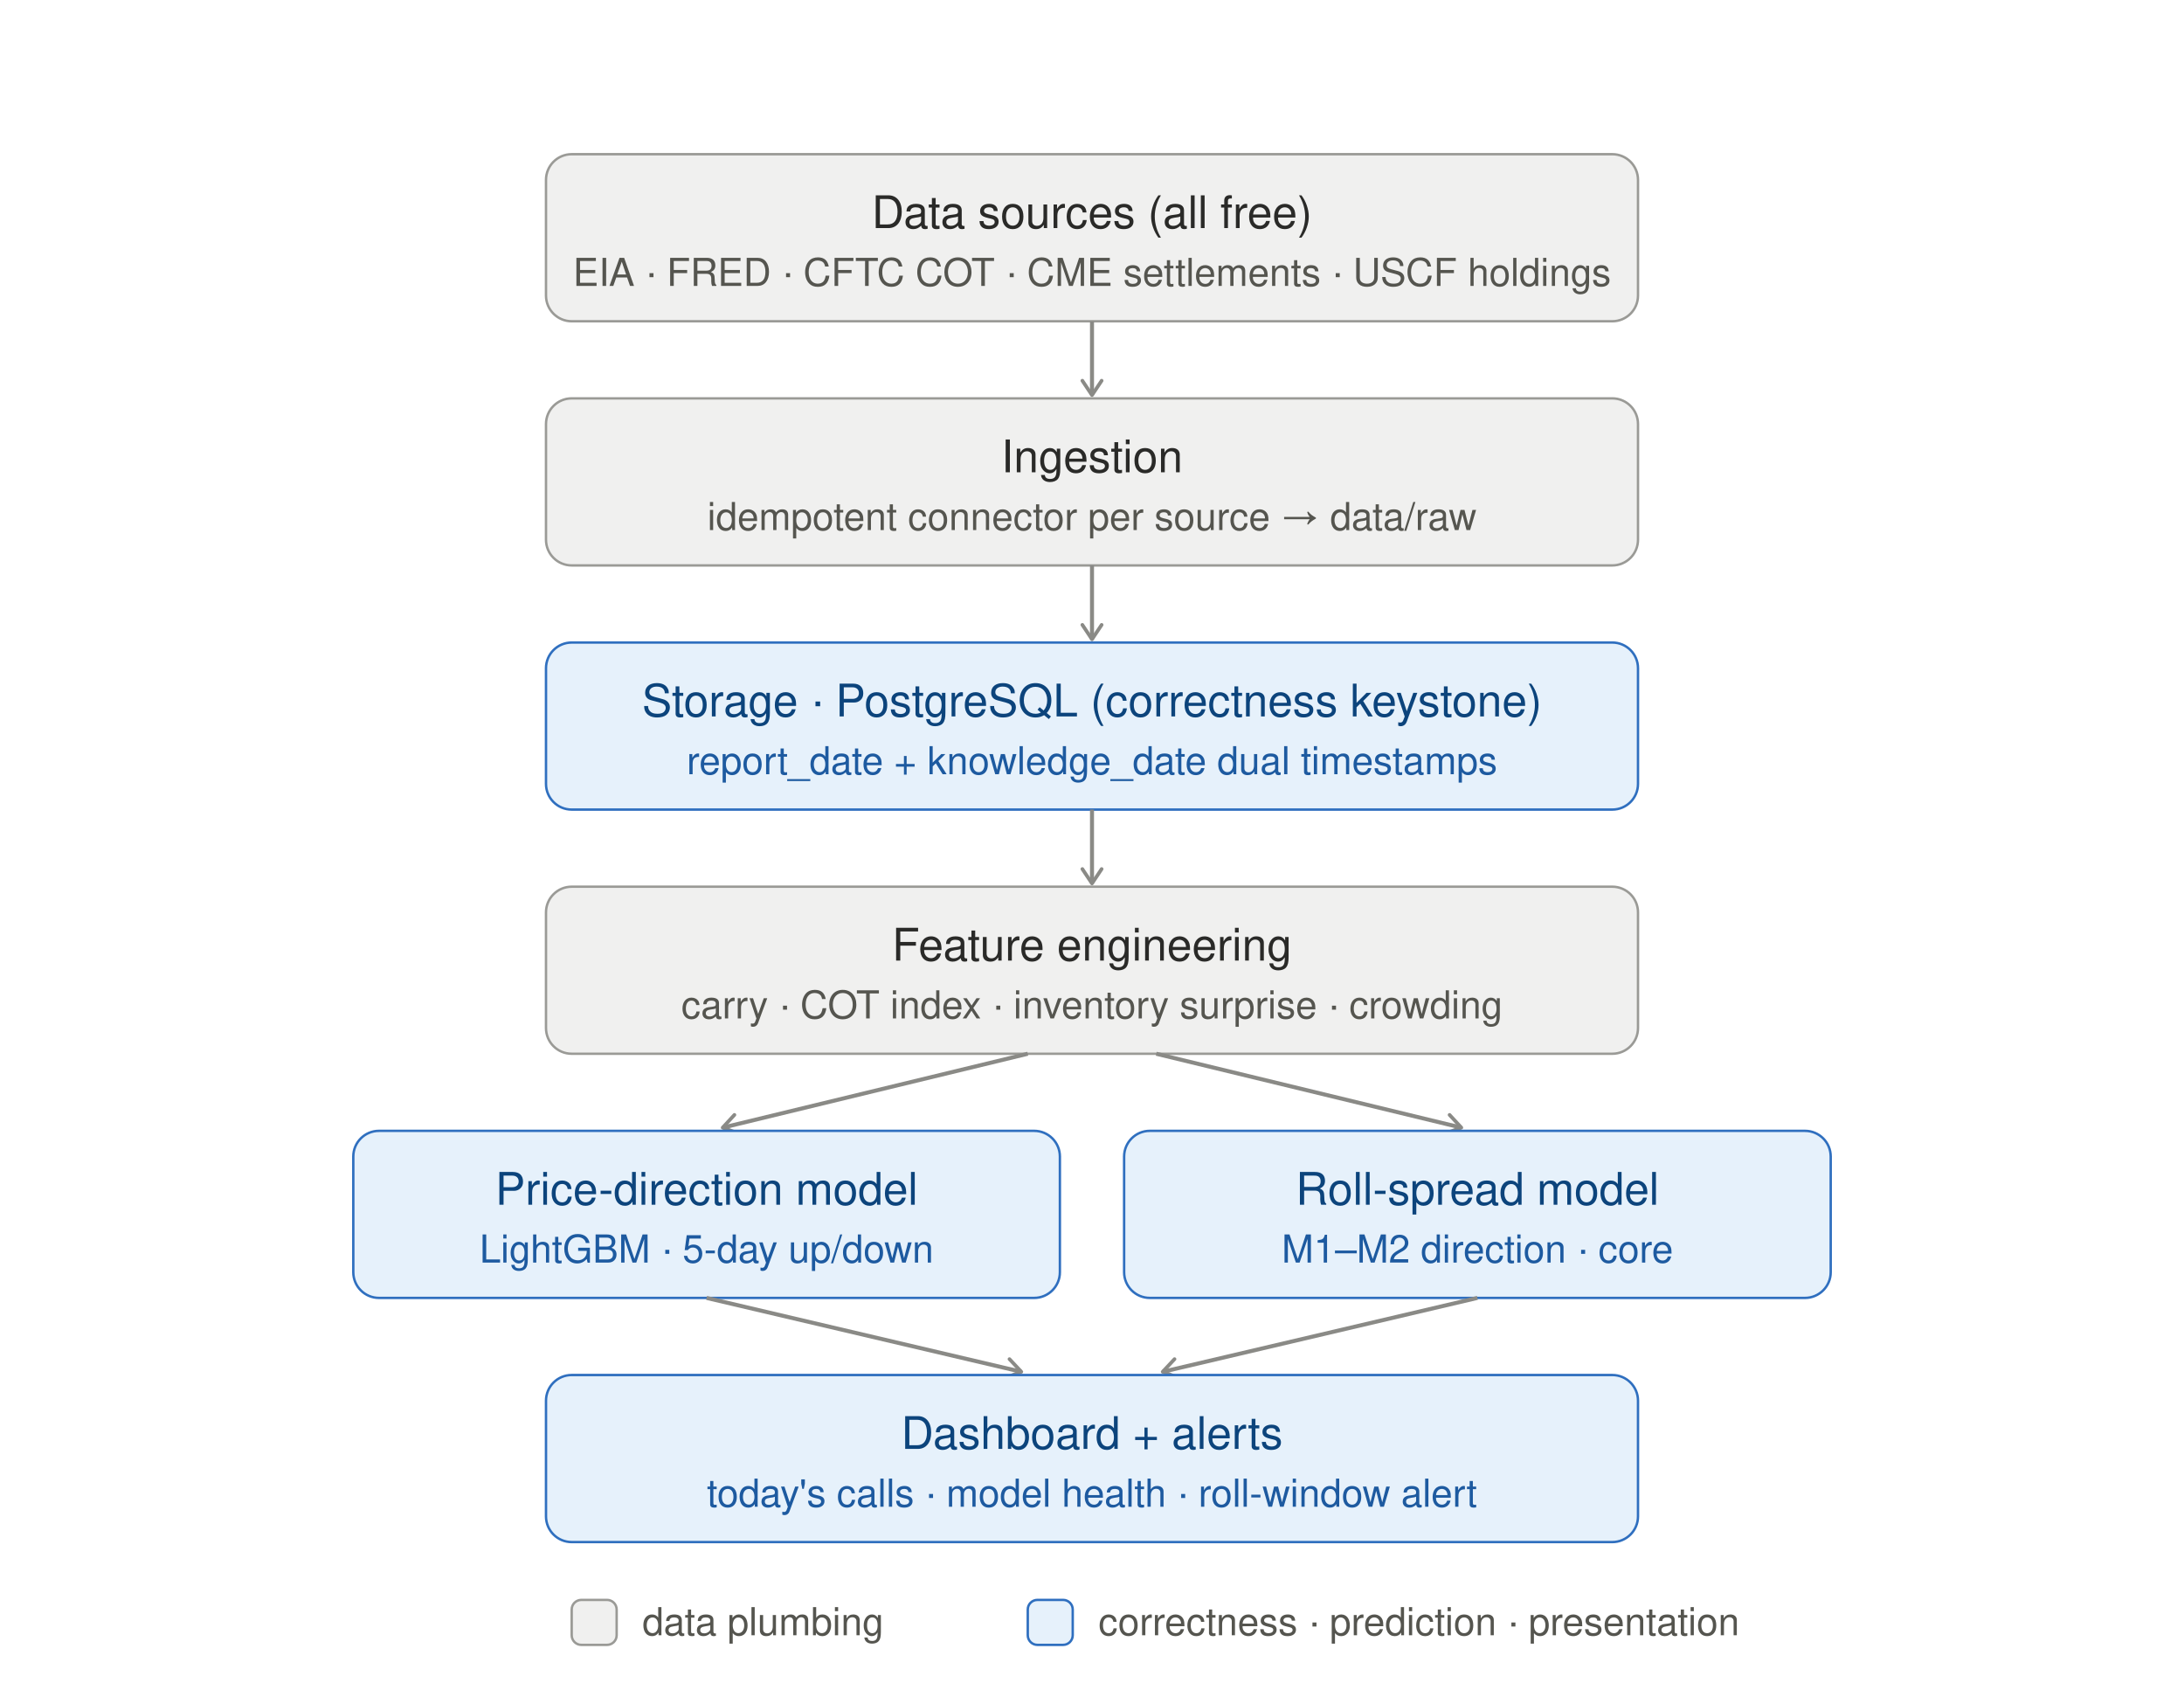
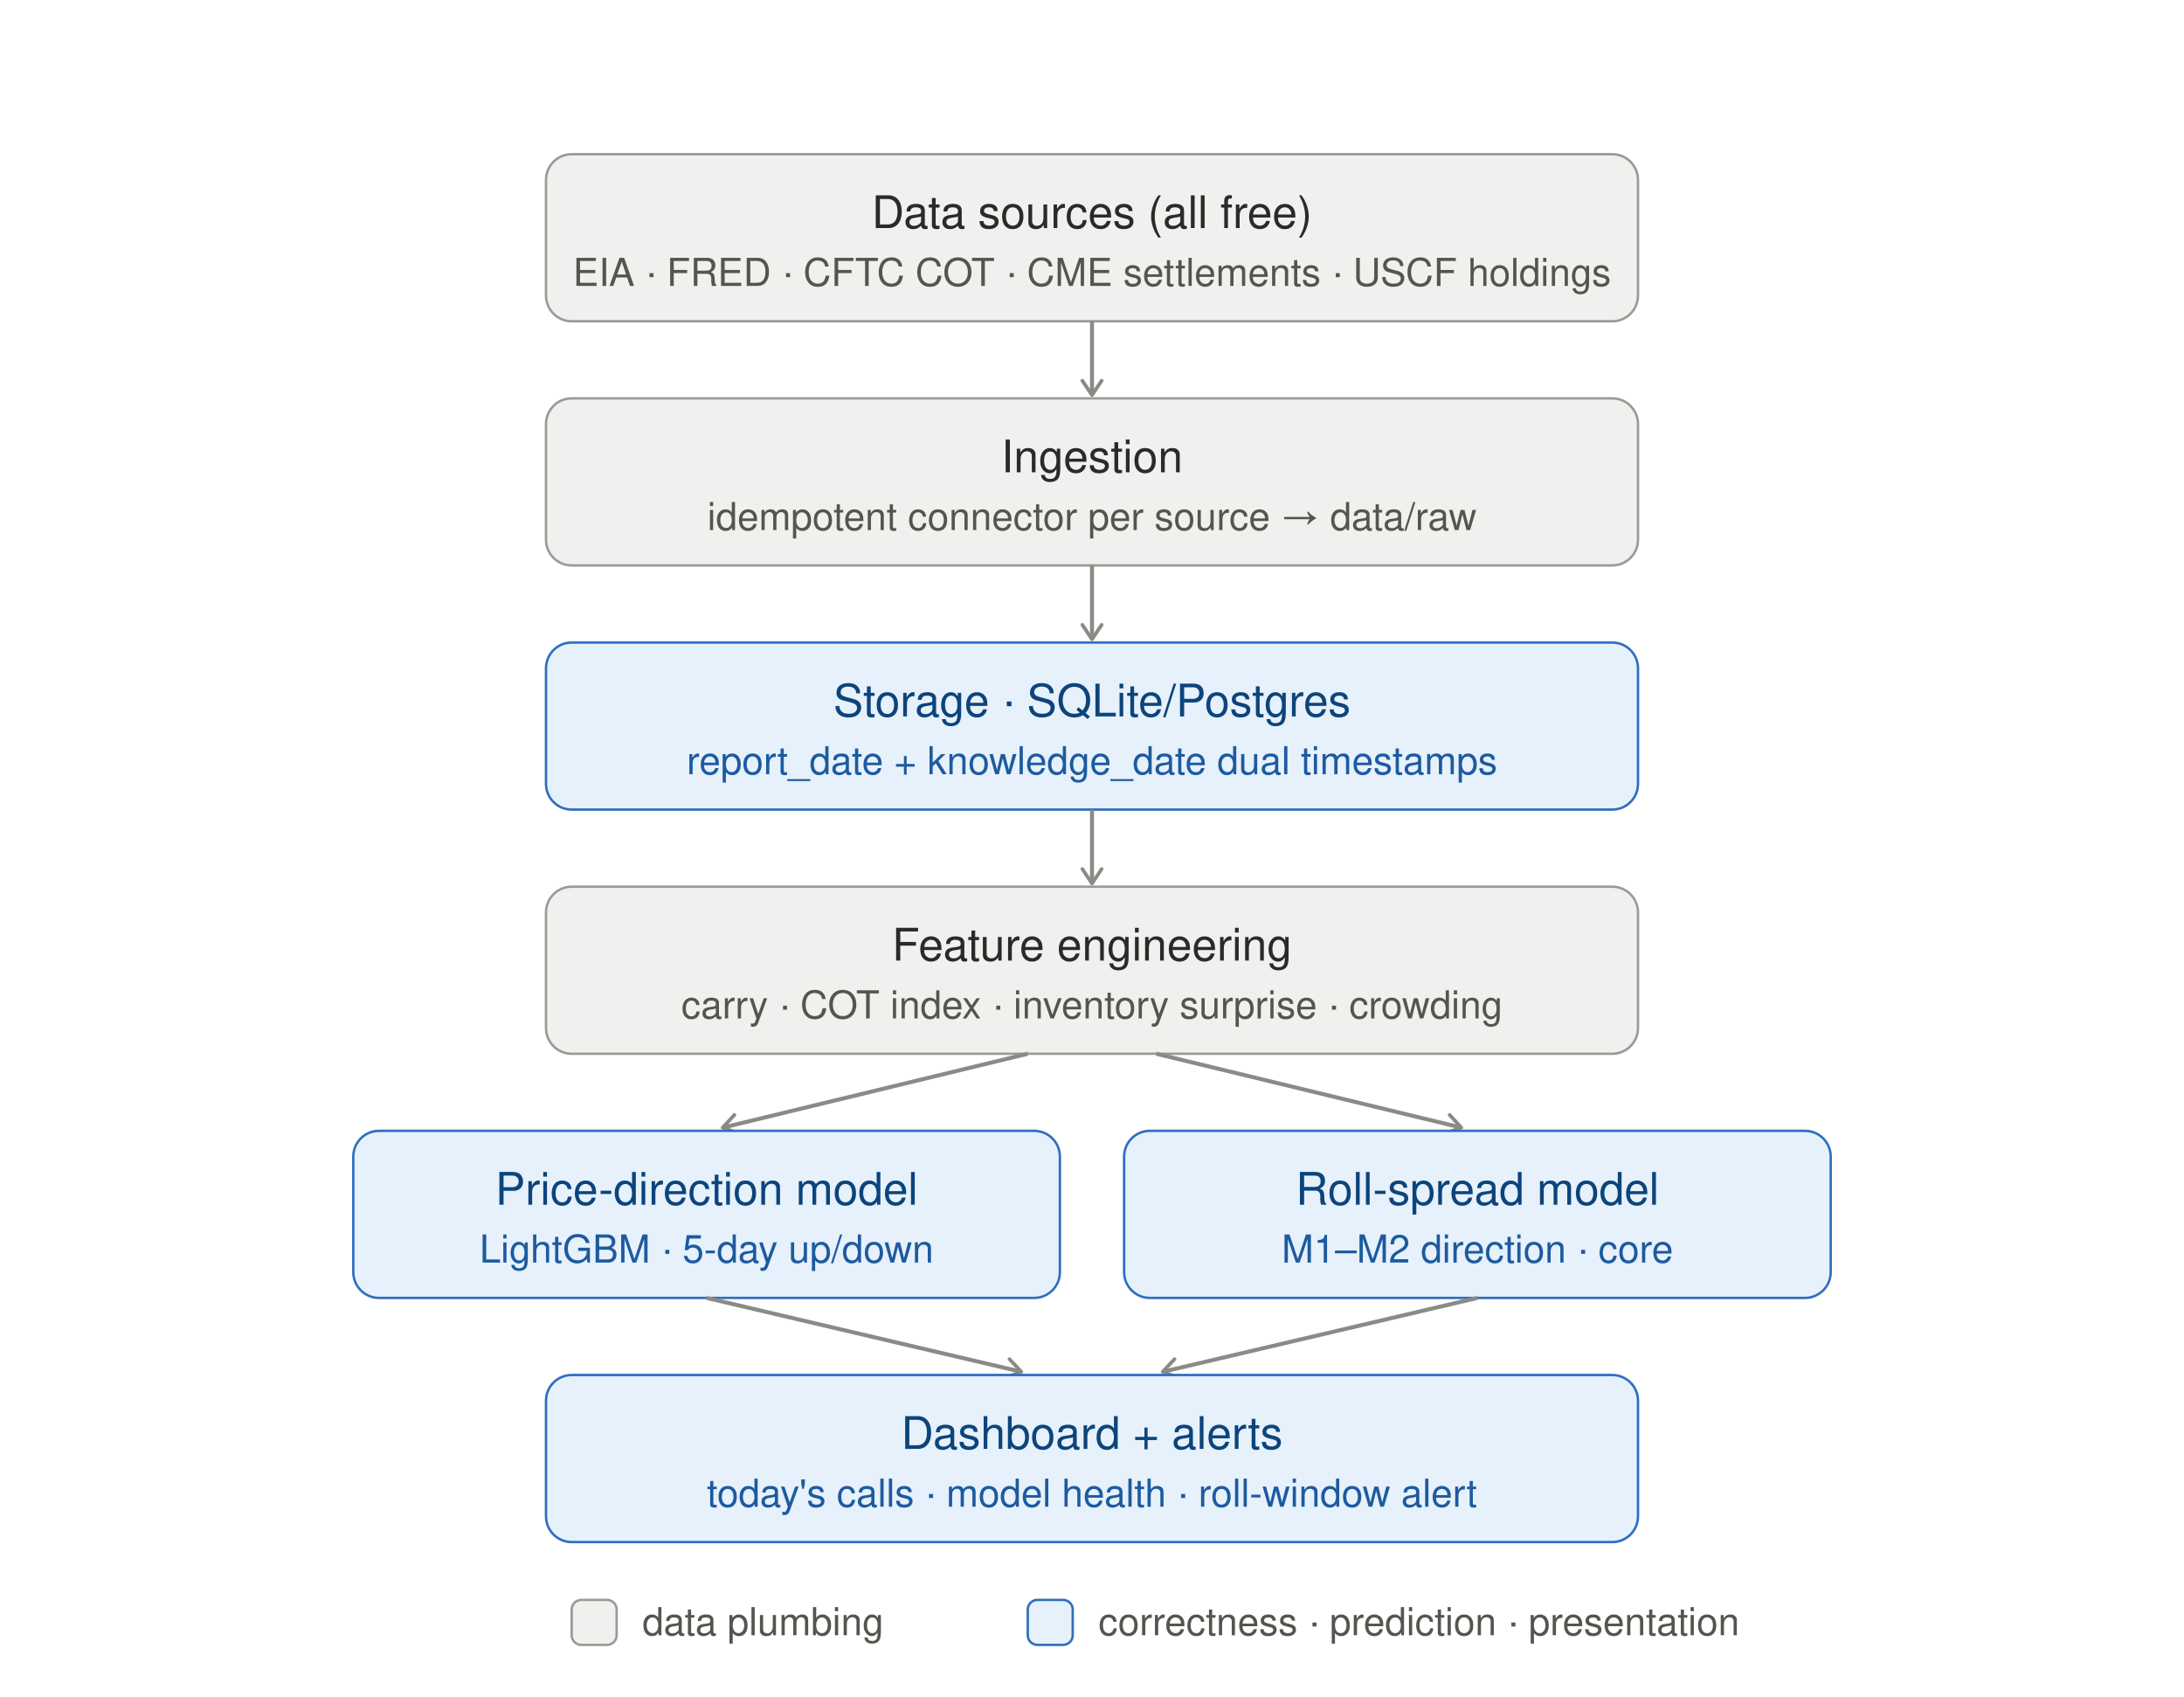
<svg xmlns="http://www.w3.org/2000/svg" width="680" viewBox="0 0 680 528" role="img" font-family="-apple-system, Segoe UI, Helvetica, Arial, sans-serif">
  <style>
.bg-gray{fill:#f0f0ef;stroke:#9a9a96;stroke-width:.75}
.bg-blue{fill:#e6f1fb;stroke:#2f6fbf;stroke-width:.75}
.t-title{fill:#2a2a28;font-size:14px;font-weight:500}
.t-sub{fill:#55554f;font-size:12px;font-weight:400}
.t-blue-title{fill:#0c447c;font-size:14px;font-weight:500}
.t-blue-sub{fill:#1d5aa0;font-size:12px;font-weight:400}
.t-legend{fill:#55554f;font-size:12px;font-weight:400}
.arr{stroke:#8a8a86;stroke-width:1.25;fill:none}
@media (prefers-color-scheme: dark){
.bg-gray{fill:#2a2b30;stroke:#6b6c72}
.bg-blue{fill:#143049;stroke:#5b8fc9}
.t-title{fill:#e8e8e6}.t-sub{fill:#b4b4ae}
.t-blue-title{fill:#cfe3f7}.t-blue-sub{fill:#9cc2e8}
.t-legend{fill:#b4b4ae}.arr{stroke:#7d7e84}
}
</style>
  <defs>
    <marker id="arrow" viewBox="0 0 10 10" refX="8" refY="5" markerWidth="6" markerHeight="6" orient="auto-start-reverse">
      <path d="M2 1L8 5L2 9" fill="none" stroke="context-stroke" stroke-width="1.5" stroke-linecap="round" stroke-linejoin="round" />
    </marker>
  </defs>
  <rect class="bg-gray" x="170" y="48" width="340" height="52" rx="8" />
  <text class="t-title" x="340" y="71" text-anchor="middle">Data sources (all free)</text>
  <text class="t-sub" x="340" y="89" text-anchor="middle">EIA · FRED · CFTC COT · CME settlements · USCF holdings</text>
  <line class="arr" x1="340" y1="100" x2="340" y2="123" marker-end="url(#arrow)" />
  <rect class="bg-gray" x="170" y="124" width="340" height="52" rx="8" />
  <text class="t-title" x="340" y="147" text-anchor="middle">Ingestion</text>
  <text class="t-sub" x="340" y="165" text-anchor="middle">idempotent connector per source → data/raw</text>
  <line class="arr" x1="340" y1="176" x2="340" y2="199" marker-end="url(#arrow)" />
  <rect class="bg-blue" x="170" y="200" width="340" height="52" rx="8" />
-   <text class="t-blue-title" x="340" y="223" text-anchor="middle">Storage · PostgreSQL (correctness keystone)</text>
+   <text class="t-blue-title" x="340" y="223" text-anchor="middle">Storage · SQLite/Postgres</text>
  <text class="t-blue-sub" x="340" y="241" text-anchor="middle">report_date + knowledge_date dual timestamps</text>
  <line class="arr" x1="340" y1="252" x2="340" y2="275" marker-end="url(#arrow)" />
  <rect class="bg-gray" x="170" y="276" width="340" height="52" rx="8" />
  <text class="t-title" x="340" y="299" text-anchor="middle">Feature engineering</text>
  <text class="t-sub" x="340" y="317" text-anchor="middle">carry · COT index · inventory surprise · crowding</text>
  <line class="arr" x1="320" y1="328" x2="225" y2="351" marker-end="url(#arrow)" />
  <line class="arr" x1="360" y1="328" x2="455" y2="351" marker-end="url(#arrow)" />
  <rect class="bg-blue" x="110" y="352" width="220" height="52" rx="8" />
  <text class="t-blue-title" x="220" y="375" text-anchor="middle">Price-direction model</text>
  <text class="t-blue-sub" x="220" y="393" text-anchor="middle">LightGBM · 5-day up/down</text>
  <rect class="bg-blue" x="350" y="352" width="220" height="52" rx="8" />
  <text class="t-blue-title" x="460" y="375" text-anchor="middle">Roll-spread model</text>
  <text class="t-blue-sub" x="460" y="393" text-anchor="middle">M1–M2 direction · core</text>
  <line class="arr" x1="220" y1="404" x2="318" y2="427" marker-end="url(#arrow)" />
  <line class="arr" x1="460" y1="404" x2="362" y2="427" marker-end="url(#arrow)" />
  <rect class="bg-blue" x="170" y="428" width="340" height="52" rx="8" />
  <text class="t-blue-title" x="340" y="451" text-anchor="middle">Dashboard + alerts</text>
  <text class="t-blue-sub" x="340" y="469" text-anchor="middle">today's calls · model health · roll-window alert</text>
  <rect class="bg-gray" x="178" y="498" width="14" height="14" rx="3" />
  <text class="t-legend" x="200" y="509" text-anchor="start">data plumbing</text>
  <rect class="bg-blue" x="320" y="498" width="14" height="14" rx="3" />
  <text class="t-legend" x="342" y="509" text-anchor="start">correctness · prediction · presentation</text>
</svg>
